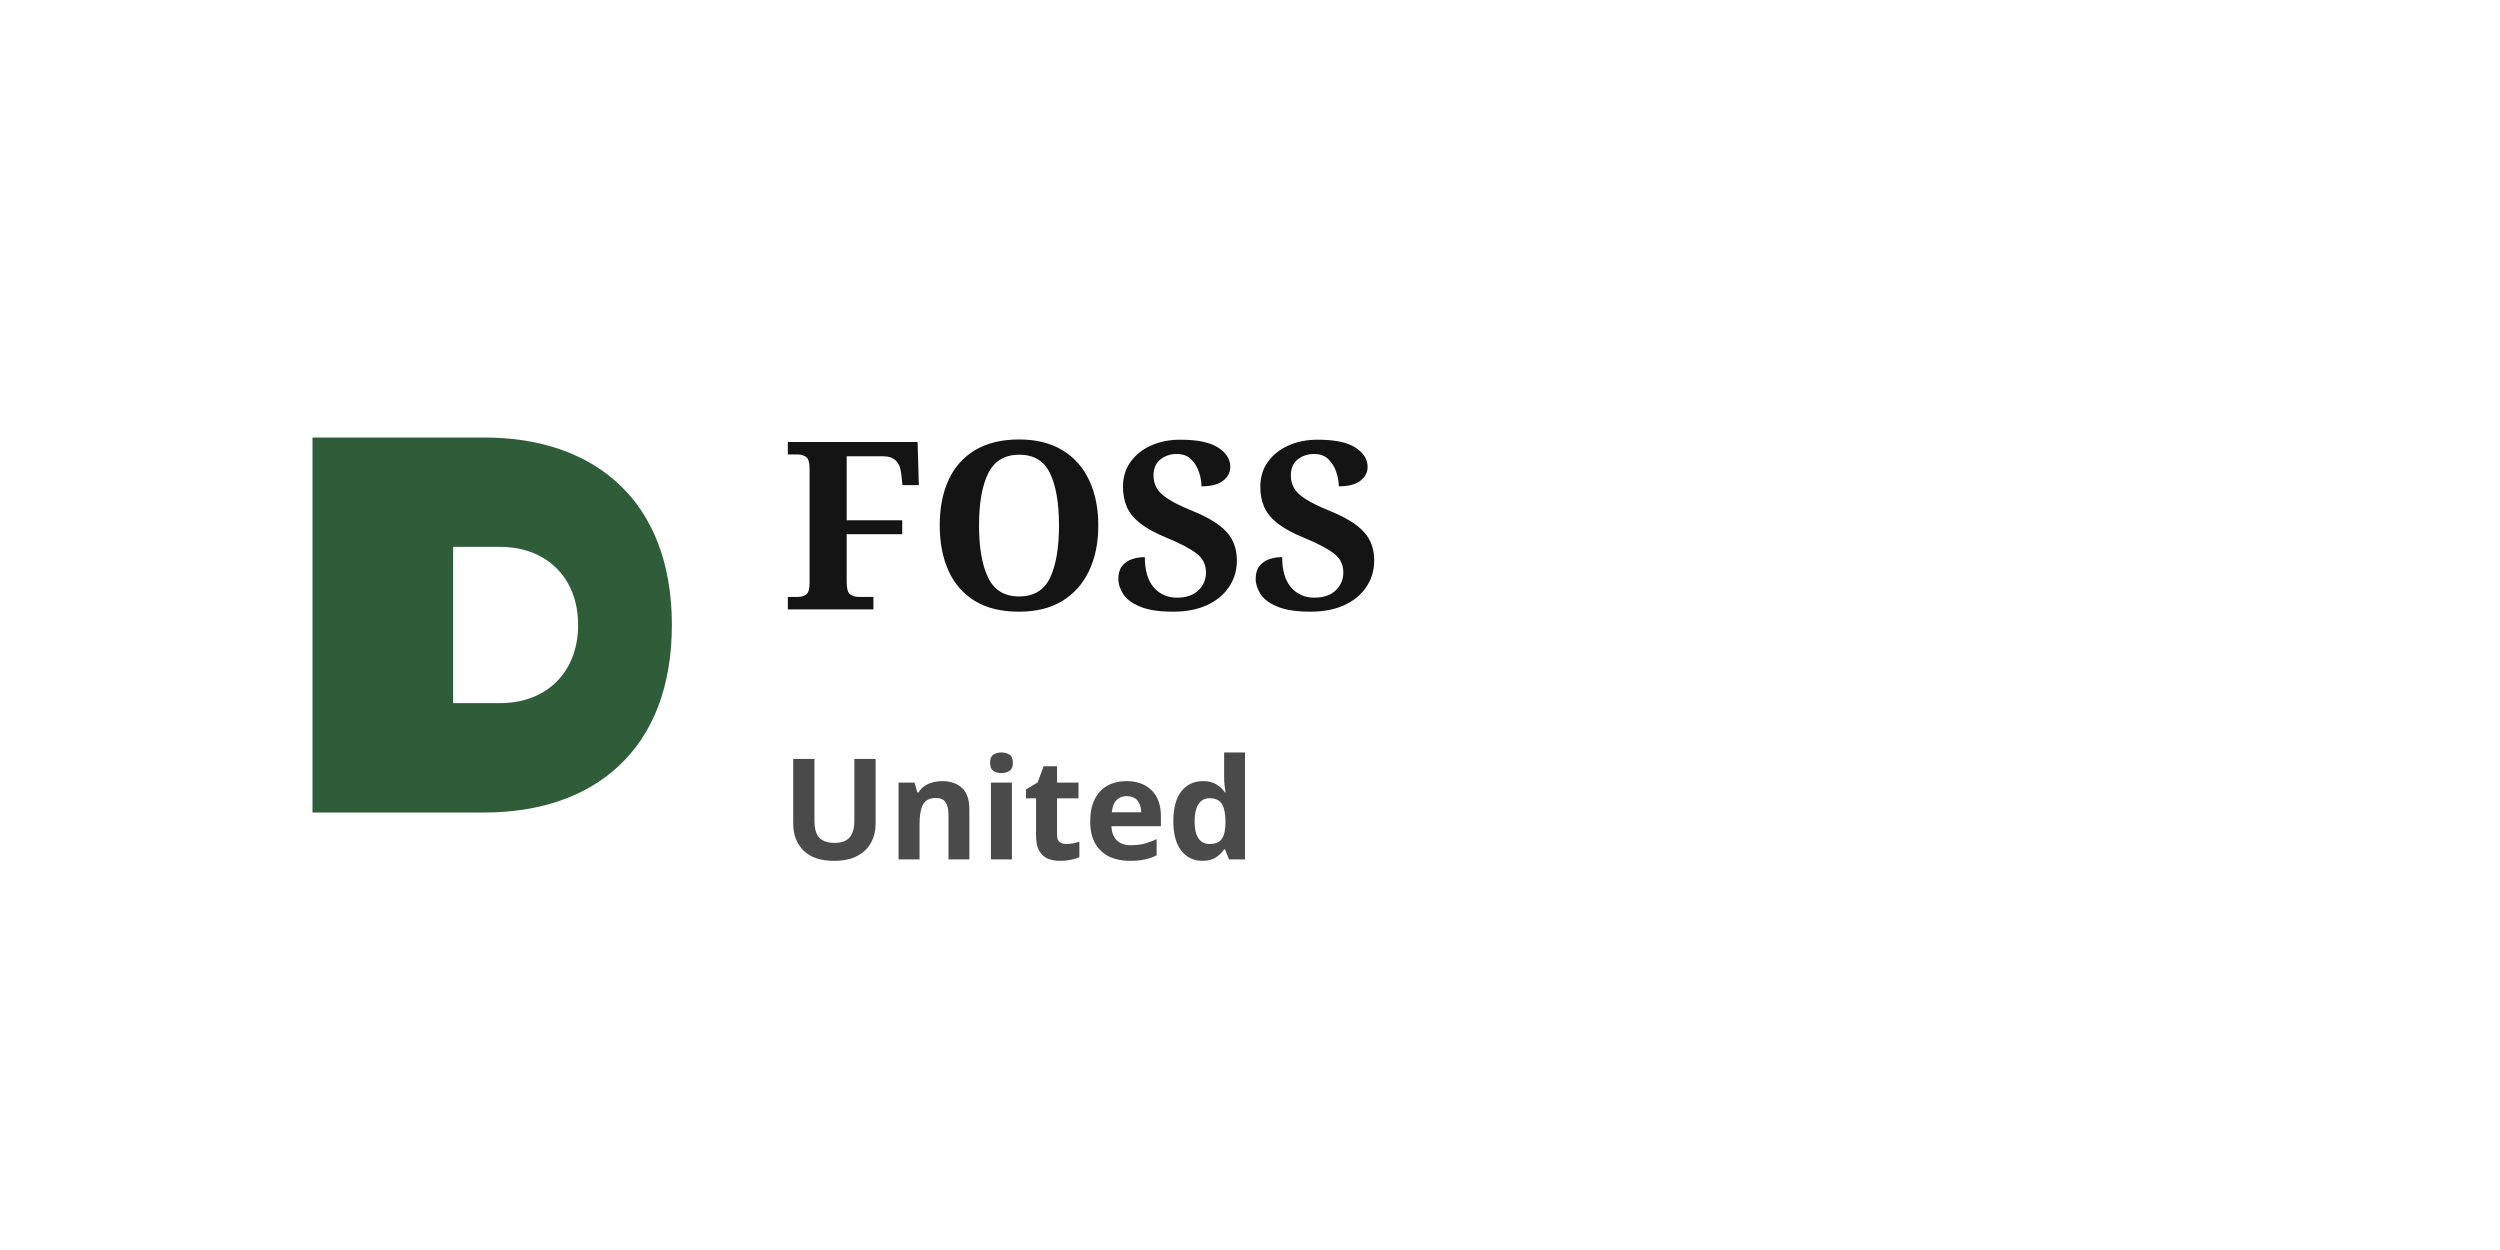
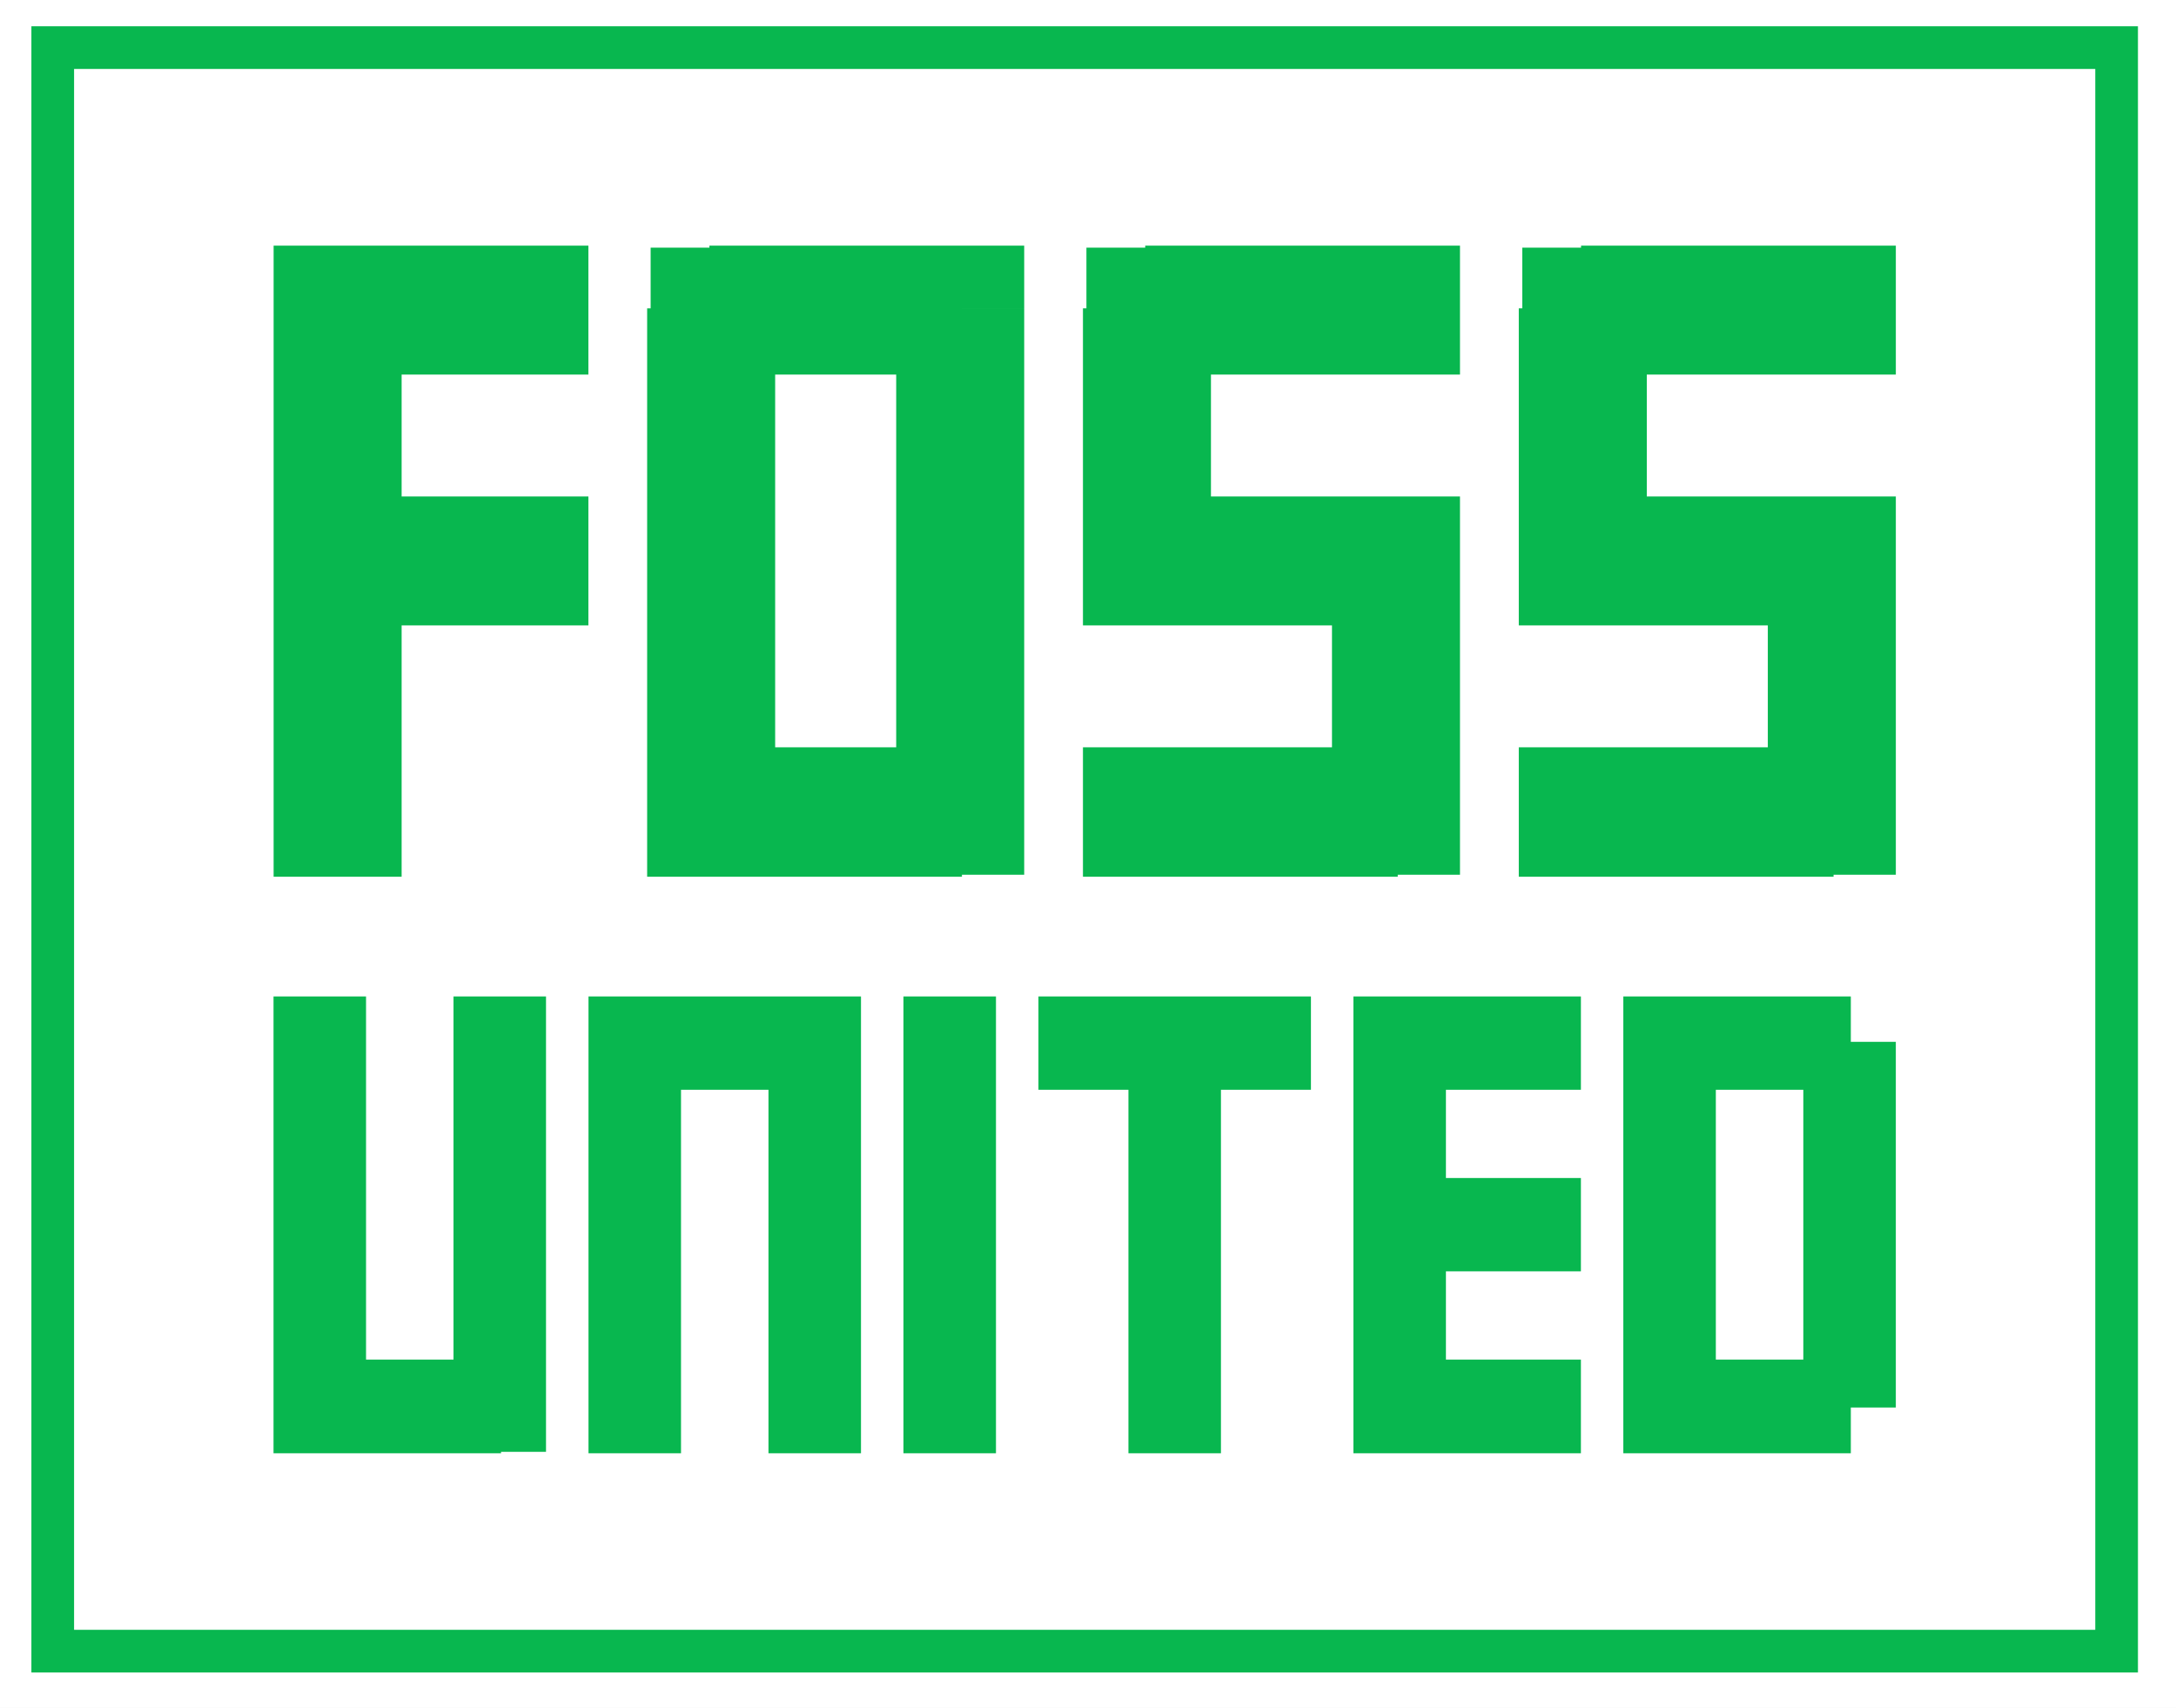
- <svg xmlns="http://www.w3.org/2000/svg" viewBox="0 0 320 160" role="img" aria-label="FOSS United">
-   <rect width="320" height="160" fill="#ffffff" />
-   <path d="M40 104V56h22c14 0 24 8 24 24s-10 24-24 24H40zm18-14h6c6 0 10-4 10-10s-4-10-10-10h-6v20z" fill="#2f5d3a" />
-   <text x="100" y="78" font-family="Georgia, serif" font-size="30" font-weight="700" fill="#141414">FOSS</text>
-   <text x="100" y="110" font-family="Segoe UI, sans-serif" font-size="18" font-weight="600" fill="#4a4a4a">United</text>
+ <svg xmlns="http://www.w3.org/2000/svg" fill="none" viewBox="0 0 144 113" role="img" aria-label="FOSS United">
+   <rect width="144" height="113" fill="#ffffff" />
+   <g fill="#08B74F">
+     <path d="M26.578 58.01H18.107V16.253H38.938V24.784H26.578V32.85H38.938V41.38H26.578V58.01Z" />
+     <path d="M51.297 49.446H59.307V24.784H51.297V49.446ZM46.947 58.01V53.828H42.826V20.403H46.947V16.253H63.658V20.403H67.778V53.828H63.658V58.01H46.947ZM43.057 16.386H46.947V20.403H43.057V16.386ZM63.658 16.253H67.778V20.402H63.658V16.253ZM63.658 53.828H67.778V57.877H63.658V53.828ZM42.826 53.828H46.947V58.01H42.826V53.828Z" />
+     <path d="M92.497 58.01H71.666V49.446H88.146V41.38H75.786V37.231H71.666V20.402H75.786V16.253H96.617V24.784H80.137V32.85H92.497V36.999H96.617V53.828H92.497V58.01ZM71.896 16.386H75.786V20.402H71.896V16.386ZM71.666 37.231H75.786V41.38H71.666V37.231ZM92.497 32.85H96.617V36.999H92.497V32.85ZM92.497 53.828H96.617V57.877H92.497V53.828Z" />
+     <path d="M121.339 58.01H100.508V49.446H116.988V41.38H104.628V37.231H100.508V20.402H104.628V16.253H125.46V24.784H108.979V32.85H121.339V36.999H125.46V53.828H121.339V58.01ZM100.739 16.386H104.628V20.402H100.739V16.386ZM100.508 37.231H104.628V41.38H100.508V37.231ZM121.339 32.85H125.46V36.999H121.339V32.85ZM121.339 53.828H125.46V57.877H121.339V53.828Z" />
+     <path d="M21.079 96.157V93.129H18.101V65.931H24.223V89.958H30.012V65.931H36.133V93.129H33.156V96.157H21.079ZM18.101 93.129H21.079V96.157H18.101V93.129ZM33.156 93.129H36.133V96.061H33.156V93.129Z" />
+     <path d="M45.067 96.157H38.945V65.931H56.977V96.157H50.855V72.106H45.067V96.157Z" />
+     <path d="M65.91 96.157H59.788V65.931H65.91V96.157Z" />
+     <path d="M80.798 96.157H74.676V72.106H68.721V65.931H86.753V72.106H80.798V96.157Z" />
+     <path d="M104.619 96.157H89.564V65.931H104.619V72.106H95.686V77.944H104.619V84.119H95.686V89.958H104.619V96.157Z" />
+     <path d="M113.548 89.958H119.337V72.106H113.548V89.958ZM107.426 96.157V65.931H122.481V68.934H125.459V93.129H122.481V96.157H107.426Z" />
+   </g>
+   <rect x="3.49" y="3.15" width="136.58" height="106.1" stroke="#08B74F" stroke-width="2.824" fill="none" />
</svg>
